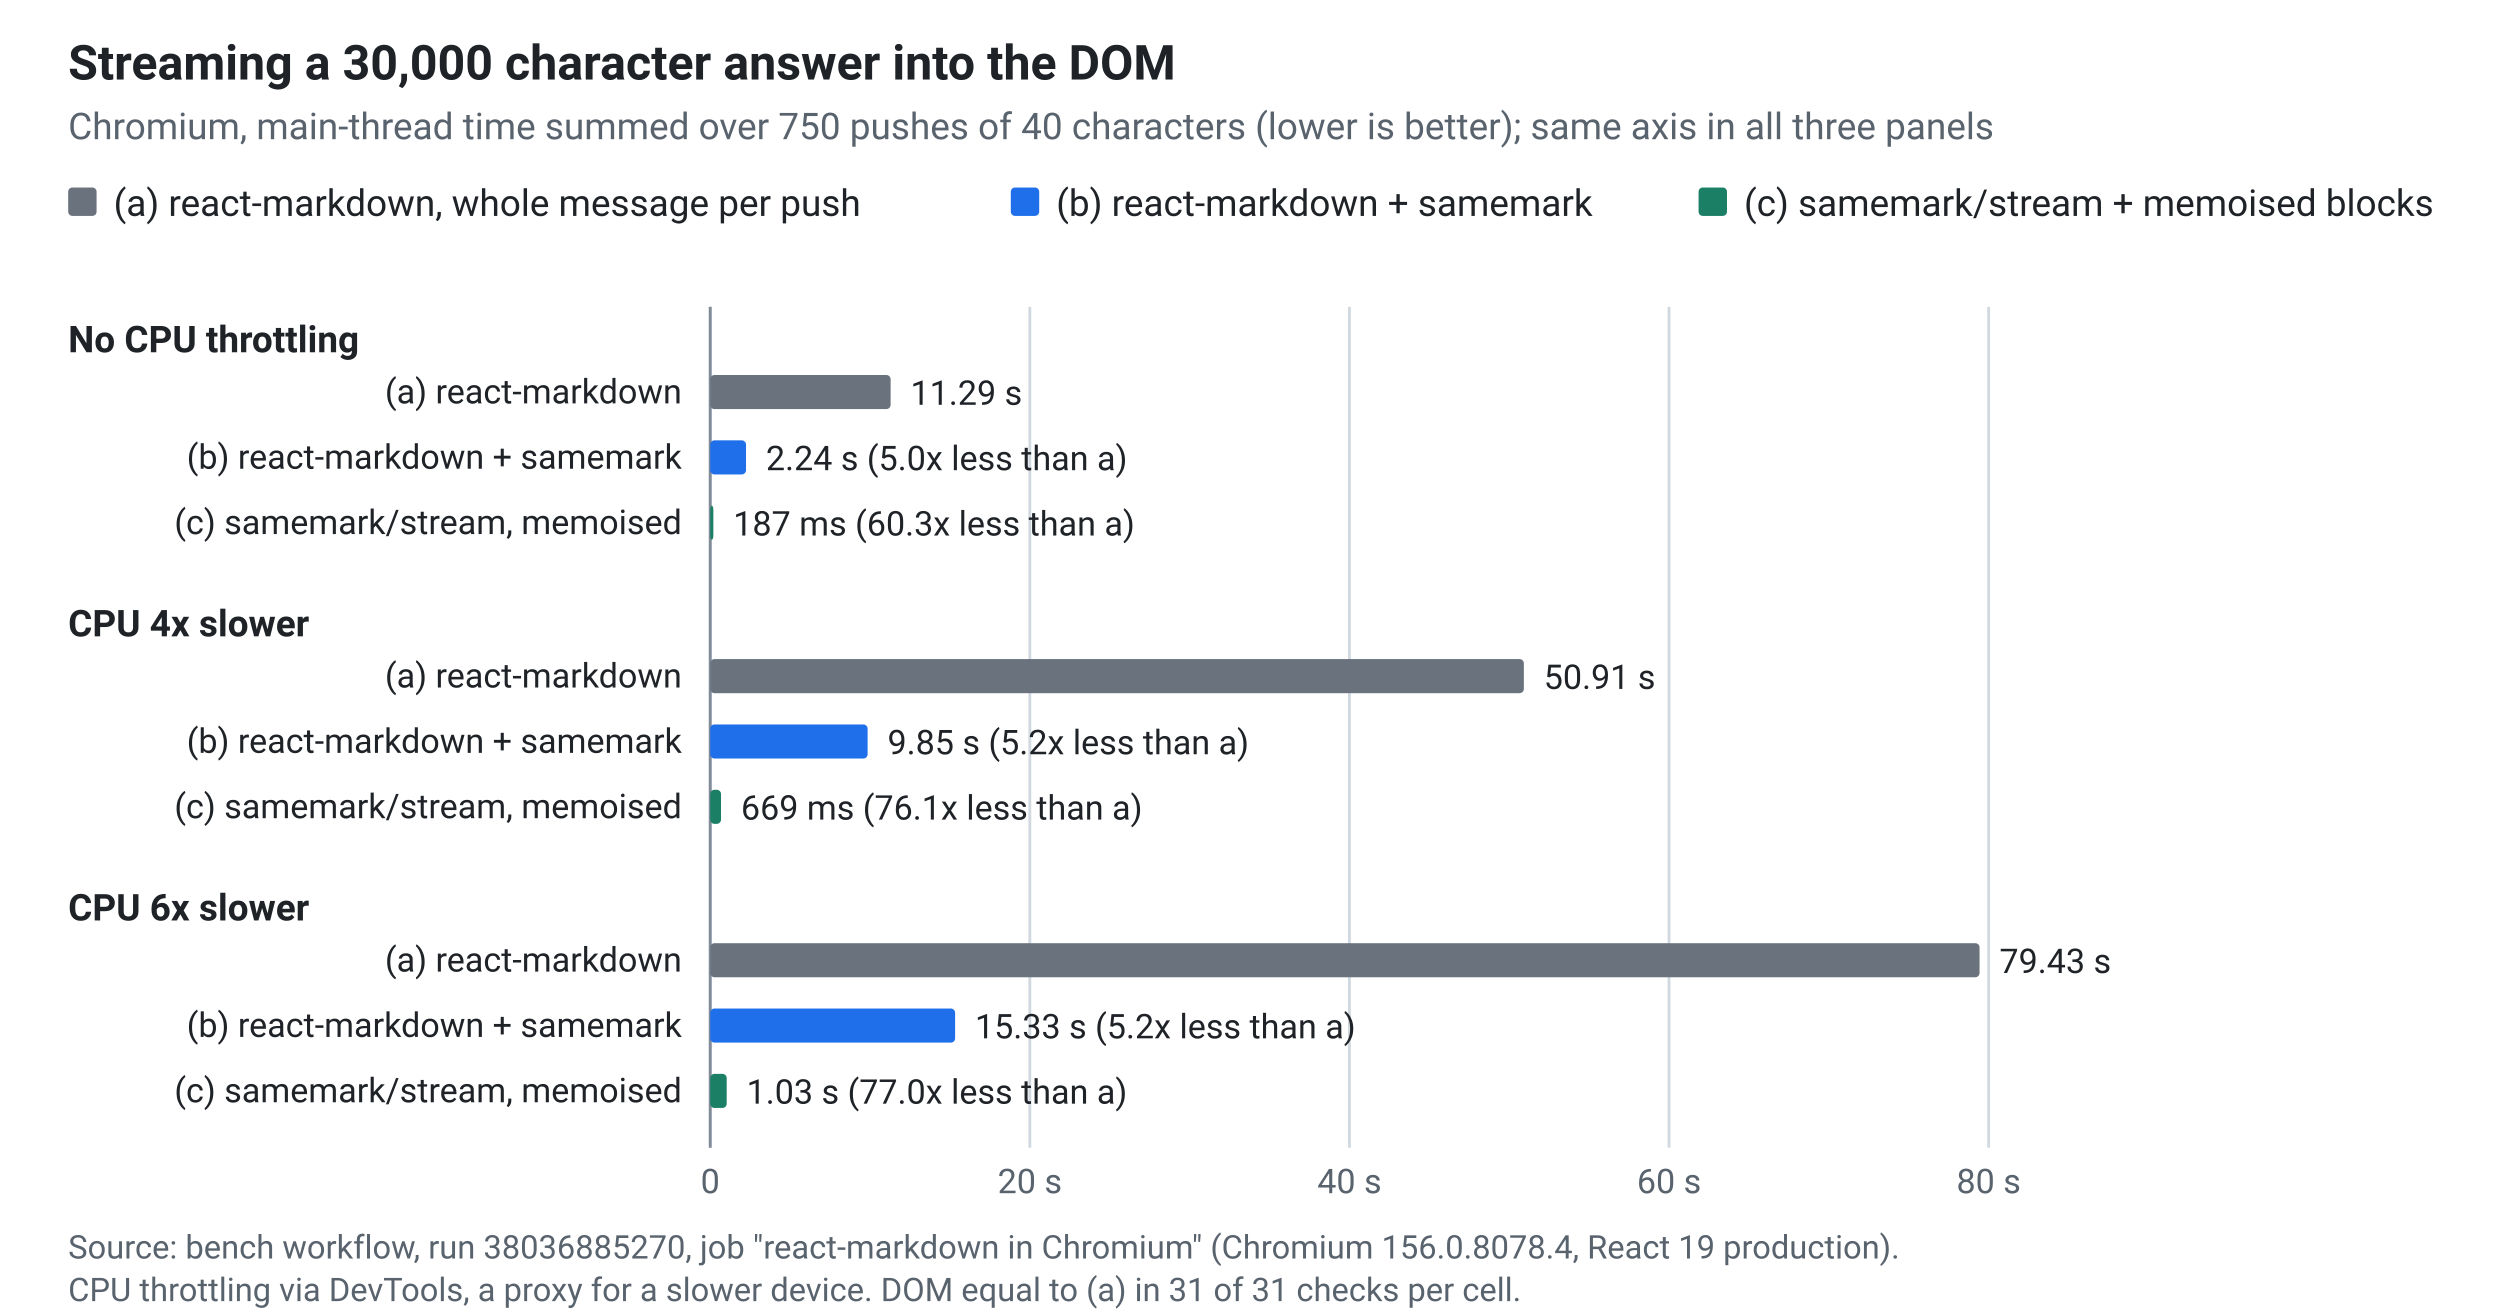
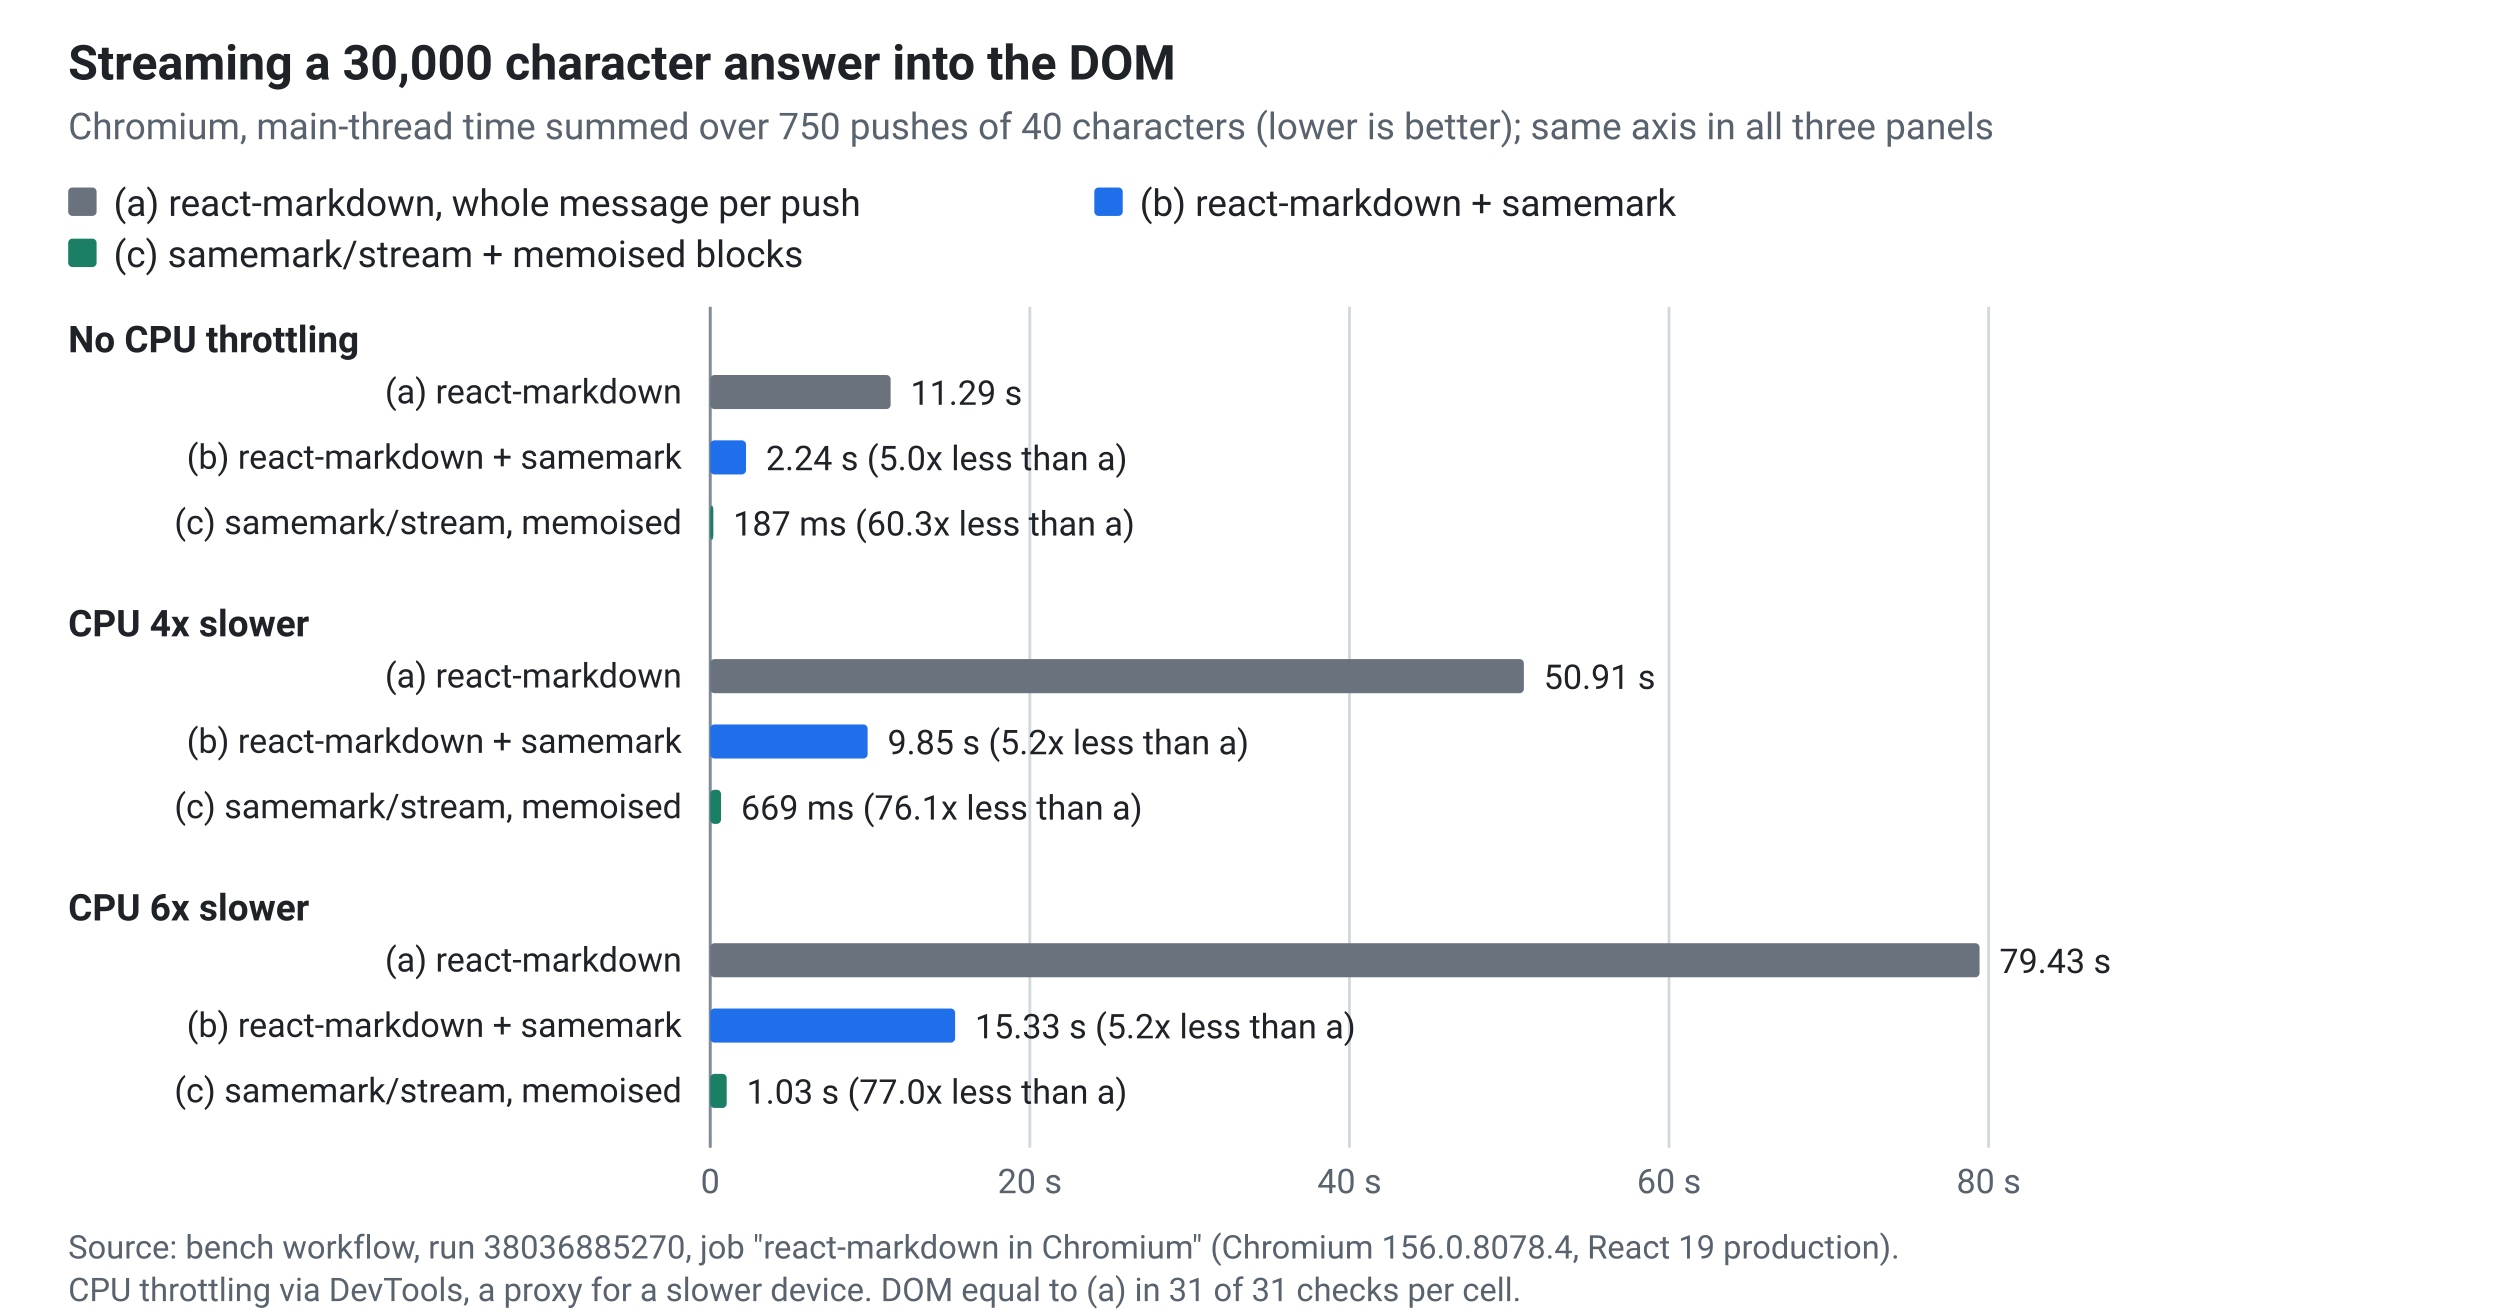
<svg xmlns="http://www.w3.org/2000/svg" width="880" height="462" viewBox="0 0 880 462" role="img" aria-labelledby="t d" font-family="ui-sans-serif, system-ui, -apple-system, 'Segoe UI', Roboto, 'Helvetica Neue', Arial, sans-serif" font-size="13">
  <text x="24" y="28" fill="#1f2328" font-size="17" font-weight="600" text-anchor="start">Streaming a 30,000 character answer into the DOM</text>
  <text x="24" y="49" fill="#59636e" font-size="13" font-weight="400" text-anchor="start">Chromium, main-thread time summed over 750 pushes of 40 characters (lower is better); same axis in all three panels</text>
  <rect x="24" y="66" width="10" height="10" rx="1.5" fill="#6a737d" />
  <text x="40" y="76" fill="#1f2328" font-size="13" font-weight="400" text-anchor="start">(a) react-markdown, whole message per push</text>
-   <rect x="355.8" y="66" width="10" height="10" rx="1.5" fill="#1f6feb" />
-   <text x="371.8" y="76" fill="#1f2328" font-size="13" font-weight="400" text-anchor="start">(b) react-markdown + samemark</text>
-   <rect x="597.9" y="66" width="10" height="10" rx="1.5" fill="#1a7f64" />
-   <text x="613.9" y="76" fill="#1f2328" font-size="13" font-weight="400" text-anchor="start">(c) samemark/stream + memoised blocks</text>
+   <rect x="385.2" y="66" width="10" height="10" rx="1.5" fill="#1f6feb" />
+   <text x="401.2" y="76" fill="#1f2328" font-size="13" font-weight="400" text-anchor="start">(b) react-markdown + samemark</text>
+   <rect x="24" y="84" width="10" height="10" rx="1.5" fill="#1a7f64" />
+   <text x="40" y="94" fill="#1f2328" font-size="13" font-weight="400" text-anchor="start">(c) samemark/stream + memoised blocks</text>
  <line x1="250" y1="108" x2="250" y2="404" stroke="#d1d9e0" stroke-width="1" />
  <text x="250" y="420" fill="#59636e" font-size="12" font-weight="400" text-anchor="middle">0</text>
  <line x1="362.5" y1="108" x2="362.5" y2="404" stroke="#d1d9e0" stroke-width="1" />
  <text x="362.5" y="420" fill="#59636e" font-size="12" font-weight="400" text-anchor="middle">20 s</text>
  <line x1="475" y1="108" x2="475" y2="404" stroke="#d1d9e0" stroke-width="1" />
  <text x="475" y="420" fill="#59636e" font-size="12" font-weight="400" text-anchor="middle">40 s</text>
  <line x1="587.5" y1="108" x2="587.5" y2="404" stroke="#d1d9e0" stroke-width="1" />
  <text x="587.5" y="420" fill="#59636e" font-size="12" font-weight="400" text-anchor="middle">60 s</text>
  <line x1="700" y1="108" x2="700" y2="404" stroke="#d1d9e0" stroke-width="1" />
  <text x="700" y="420" fill="#59636e" font-size="12" font-weight="400" text-anchor="middle">80 s</text>
  <line x1="250" y1="108" x2="250" y2="404" stroke="#818b98" stroke-width="1" />
  <text x="24" y="124" fill="#1f2328" font-size="13" font-weight="600" text-anchor="start">No CPU throttling</text>
  <text x="240" y="142" fill="#1f2328" font-size="12" font-weight="400" text-anchor="end">(a) react-markdown</text>
  <rect x="250" y="132" width="63.5" height="12" rx="1.5" fill="#6a737d" />
  <text x="320.5" y="142.5" fill="#1f2328" font-size="12" font-weight="400" text-anchor="start">11.29 s</text>
  <text x="240" y="165" fill="#1f2328" font-size="12" font-weight="400" text-anchor="end">(b) react-markdown + samemark</text>
  <rect x="250" y="155" width="12.6" height="12" rx="1.5" fill="#1f6feb" />
  <text x="269.6" y="165.5" fill="#1f2328" font-size="12" font-weight="400" text-anchor="start">2.24 s  (5.0x less than a)</text>
  <text x="240" y="188" fill="#1f2328" font-size="12" font-weight="400" text-anchor="end">(c) samemark/stream, memoised</text>
  <rect x="250" y="178" width="1.1" height="12" rx="1.5" fill="#1a7f64" />
  <text x="258.1" y="188.5" fill="#1f2328" font-size="12" font-weight="400" text-anchor="start">187 ms  (60.3x less than a)</text>
  <text x="24" y="224" fill="#1f2328" font-size="13" font-weight="600" text-anchor="start">CPU 4x slower</text>
  <text x="240" y="242" fill="#1f2328" font-size="12" font-weight="400" text-anchor="end">(a) react-markdown</text>
  <rect x="250" y="232" width="286.4" height="12" rx="1.5" fill="#6a737d" />
  <text x="543.4" y="242.5" fill="#1f2328" font-size="12" font-weight="400" text-anchor="start">50.91 s</text>
  <text x="240" y="265" fill="#1f2328" font-size="12" font-weight="400" text-anchor="end">(b) react-markdown + samemark</text>
  <rect x="250" y="255" width="55.4" height="12" rx="1.5" fill="#1f6feb" />
  <text x="312.4" y="265.5" fill="#1f2328" font-size="12" font-weight="400" text-anchor="start">9.85 s  (5.2x less than a)</text>
  <text x="240" y="288" fill="#1f2328" font-size="12" font-weight="400" text-anchor="end">(c) samemark/stream, memoised</text>
  <rect x="250" y="278" width="3.8" height="12" rx="1.5" fill="#1a7f64" />
  <text x="260.8" y="288.5" fill="#1f2328" font-size="12" font-weight="400" text-anchor="start">669 ms  (76.1x less than a)</text>
  <text x="24" y="324" fill="#1f2328" font-size="13" font-weight="600" text-anchor="start">CPU 6x slower</text>
  <text x="240" y="342" fill="#1f2328" font-size="12" font-weight="400" text-anchor="end">(a) react-markdown</text>
  <rect x="250" y="332" width="446.8" height="12" rx="1.5" fill="#6a737d" />
  <text x="703.8" y="342.5" fill="#1f2328" font-size="12" font-weight="400" text-anchor="start">79.43 s</text>
  <text x="240" y="365" fill="#1f2328" font-size="12" font-weight="400" text-anchor="end">(b) react-markdown + samemark</text>
  <rect x="250" y="355" width="86.2" height="12" rx="1.5" fill="#1f6feb" />
  <text x="343.2" y="365.5" fill="#1f2328" font-size="12" font-weight="400" text-anchor="start">15.33 s  (5.2x less than a)</text>
  <text x="240" y="388" fill="#1f2328" font-size="12" font-weight="400" text-anchor="end">(c) samemark/stream, memoised</text>
  <rect x="250" y="378" width="5.8" height="12" rx="1.5" fill="#1a7f64" />
  <text x="262.8" y="388.5" fill="#1f2328" font-size="12" font-weight="400" text-anchor="start">1.03 s  (77.0x less than a)</text>
  <text x="24" y="443" fill="#59636e" font-size="11.5" font-weight="400" text-anchor="start">Source: bench workflow, run 38036885270, job "react-markdown in Chromium" (Chromium 156.0.8078.4, React 19 production).</text>
  <text x="24" y="458" fill="#59636e" font-size="11.5" font-weight="400" text-anchor="start">CPU throttling via DevTools, a proxy for a slower device. DOM equal to (a) in 31 of 31 checks per cell.</text>
</svg>
